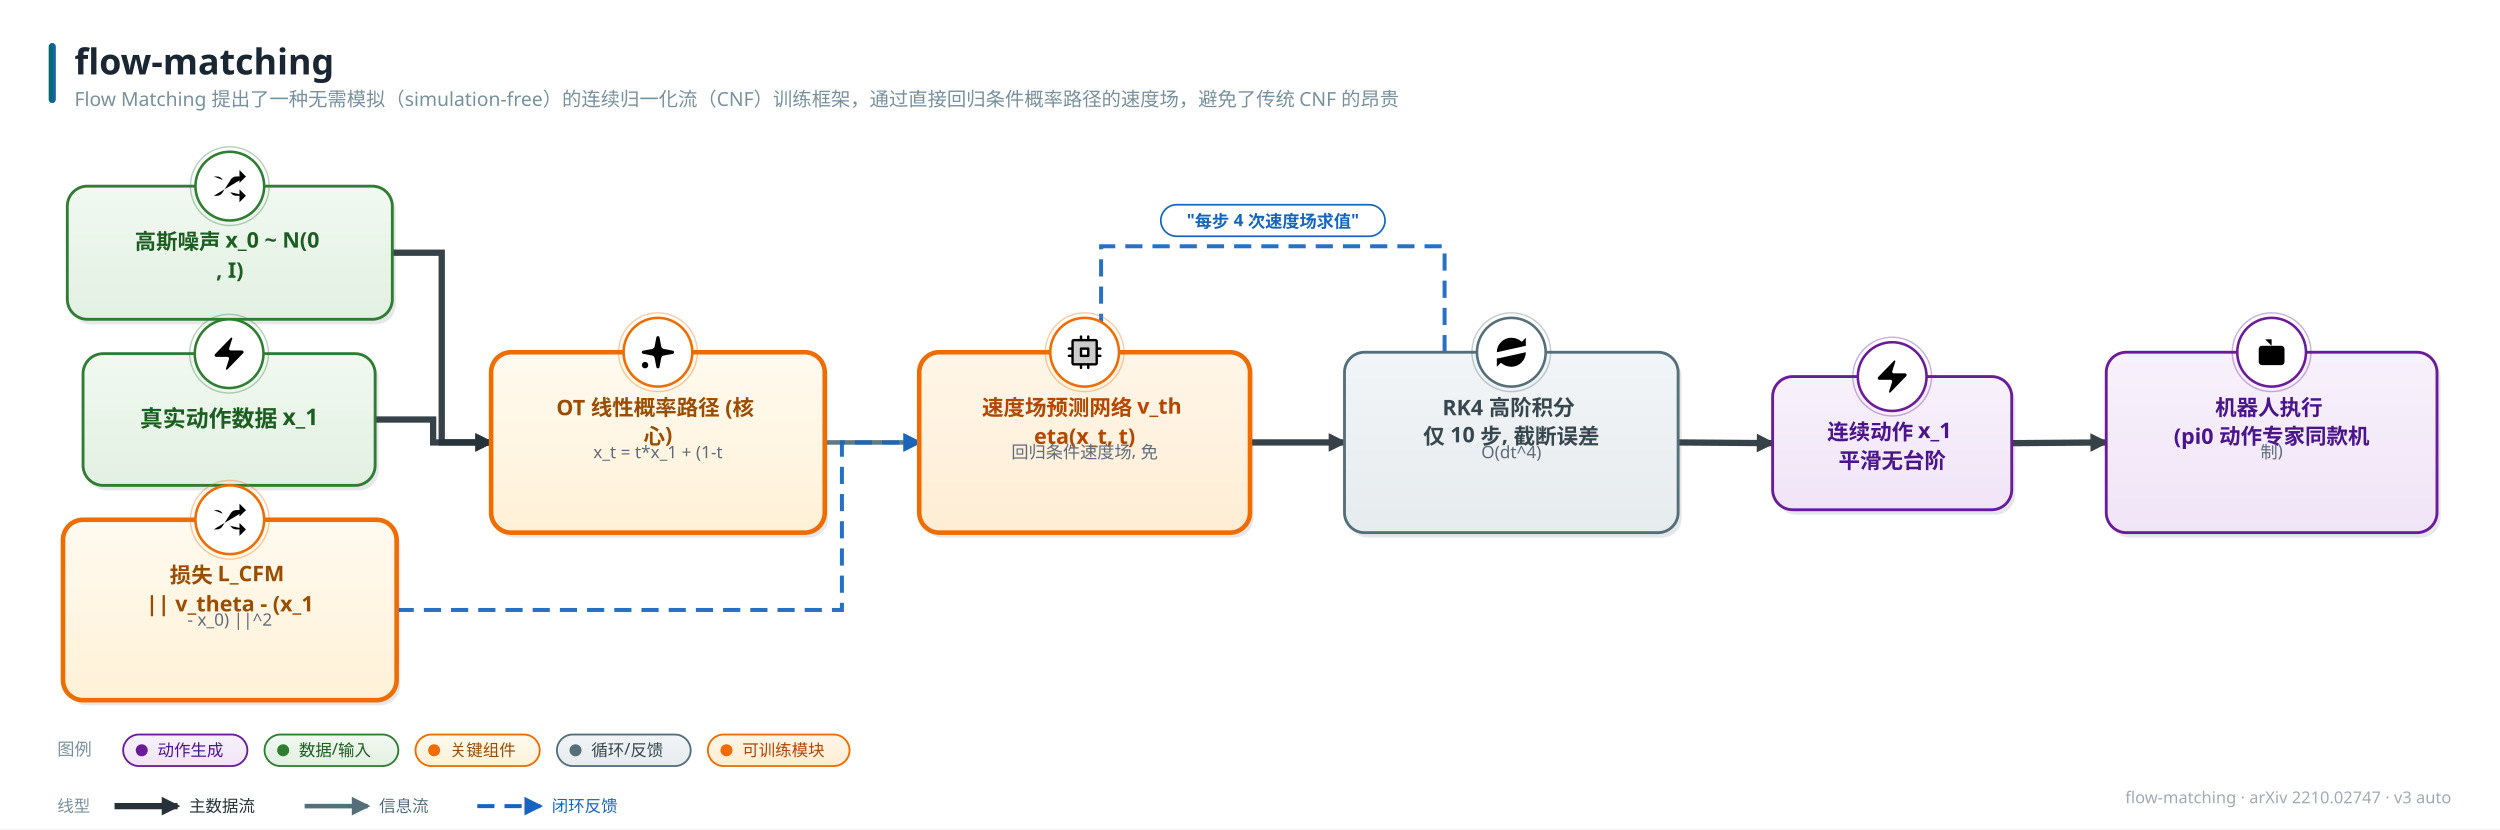
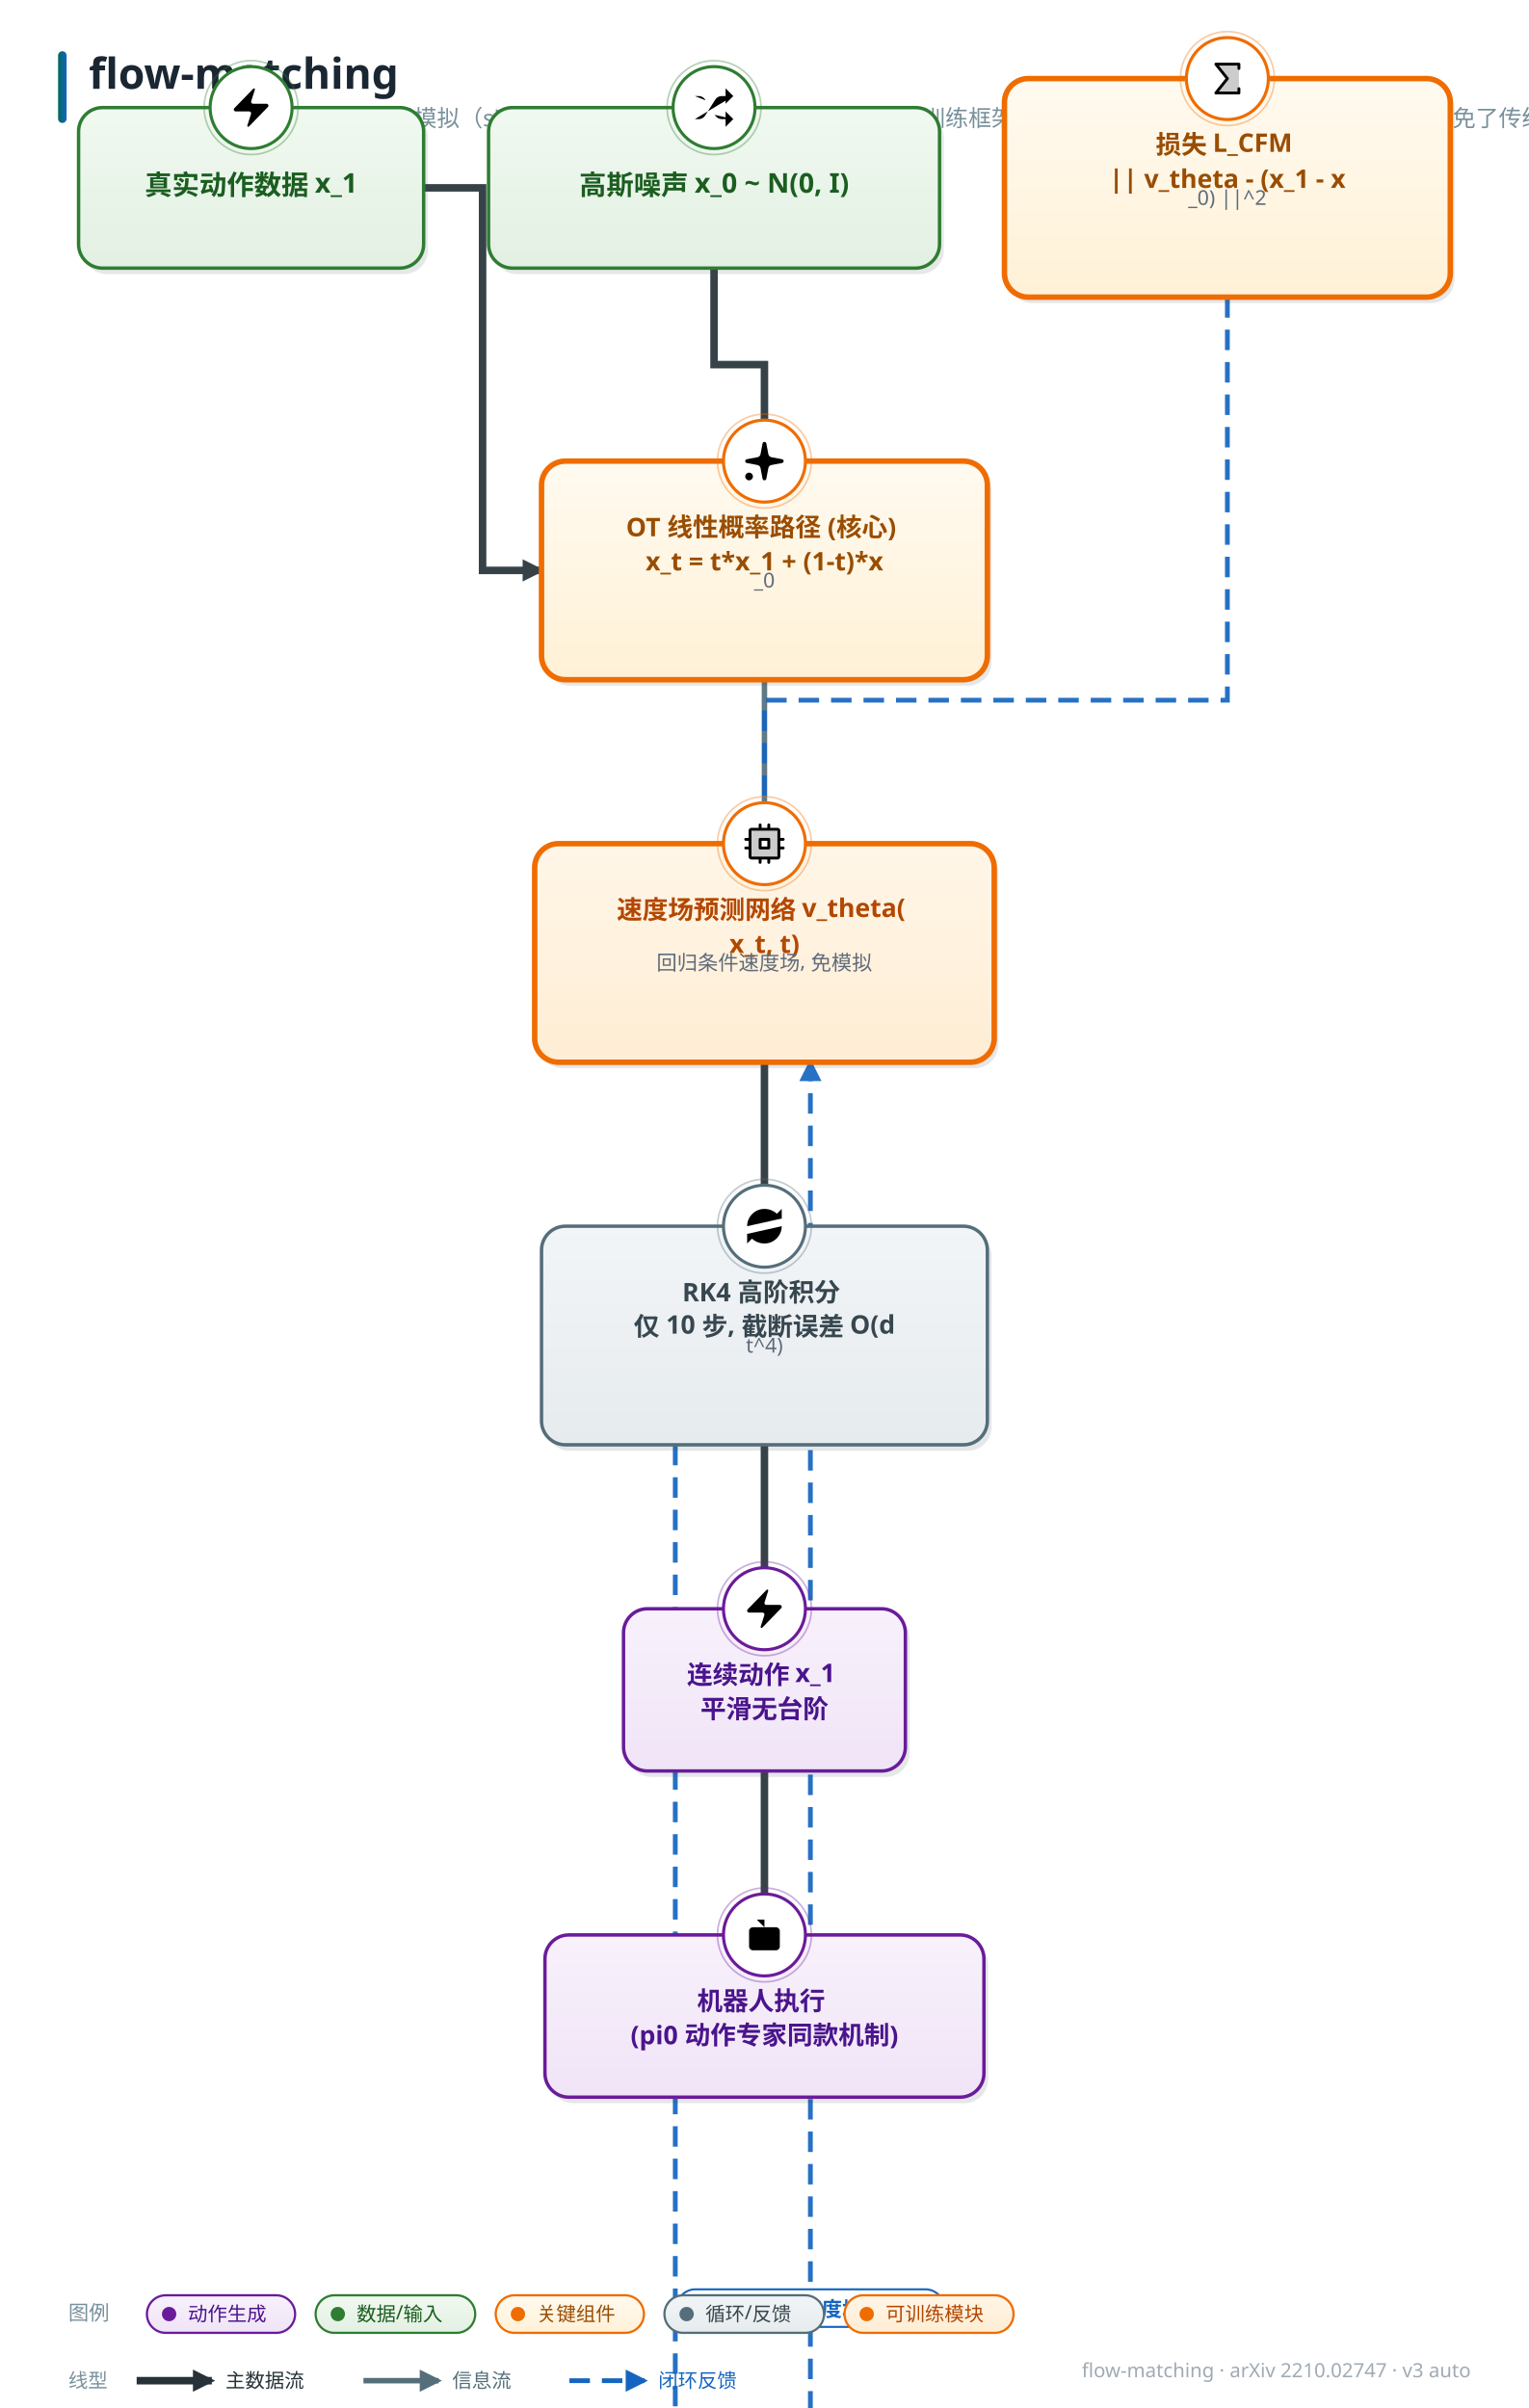
- <svg xmlns="http://www.w3.org/2000/svg" width="1746" height="579" viewBox="0 0 1746 579" font-family="'PingFang SC','Hiragino Sans GB','Microsoft YaHei','Segoe UI',sans-serif">
+ <svg xmlns="http://www.w3.org/2000/svg" width="895" height="1410" viewBox="0 0 895 1410" font-family="'PingFang SC','Hiragino Sans GB','Microsoft YaHei','Segoe UI',sans-serif">
  <style>text{font-family:'PingFang SC','Hiragino Sans GB','Microsoft YaHei','Segoe UI',sans-serif;} .lbl{font-weight:700;}</style>
  <defs>
    <linearGradient id="g-data" x1="0" y1="0" x2="0" y2="1">
      <stop offset="0" stop-color="#f1f9f1" />
      <stop offset="1" stop-color="#e2f0e2" />
    </linearGradient>
    <linearGradient id="g-frozen" x1="0" y1="0" x2="0" y2="1">
      <stop offset="0" stop-color="#f0f7fe" />
      <stop offset="1" stop-color="#dcecfb" />
    </linearGradient>
    <linearGradient id="g-train" x1="0" y1="0" x2="0" y2="1">
      <stop offset="0" stop-color="#fff6e8" />
      <stop offset="1" stop-color="#ffedd4" />
    </linearGradient>
    <linearGradient id="g-loss" x1="0" y1="0" x2="0" y2="1">
      <stop offset="0" stop-color="#fdf0f1" />
      <stop offset="1" stop-color="#f9e0e2" />
    </linearGradient>
    <linearGradient id="g-act" x1="0" y1="0" x2="0" y2="1">
      <stop offset="0" stop-color="#f8f1fb" />
      <stop offset="1" stop-color="#f0e4f7" />
    </linearGradient>
    <linearGradient id="g-loop" x1="0" y1="0" x2="0" y2="1">
      <stop offset="0" stop-color="#f2f5f7" />
      <stop offset="1" stop-color="#e6ebee" />
    </linearGradient>
    <linearGradient id="g-env" x1="0" y1="0" x2="0" y2="1">
      <stop offset="0" stop-color="#eef8f6" />
      <stop offset="1" stop-color="#dcf0ec" />
    </linearGradient>
    <linearGradient id="g-mem" x1="0" y1="0" x2="0" y2="1">
      <stop offset="0" stop-color="#fffef0" />
      <stop offset="1" stop-color="#fdf6d8" />
    </linearGradient>
    <linearGradient id="g-reward" x1="0" y1="0" x2="0" y2="1">
      <stop offset="0" stop-color="#fdf2f7" />
      <stop offset="1" stop-color="#f9e2ed" />
    </linearGradient>
    <linearGradient id="g-key" x1="0" y1="0" x2="0" y2="1">
      <stop offset="0" stop-color="#fffaf0" />
      <stop offset="1" stop-color="#fff1d6" />
    </linearGradient>
    <linearGradient id="g-title" x1="0" y1="0" x2="1" y2="0">
      <stop offset="0" stop-color="#00695c" />
      <stop offset="1" stop-color="#1565c0" />
    </linearGradient>
    <marker id="arr-main" viewBox="0 0 10 10" refX="8.5" refY="5" markerWidth="13" markerHeight="13" markerUnits="userSpaceOnUse" orient="auto-start-reverse">
      <path d="M0 0 L10 5 L0 10 z" fill="#546e7a" />
    </marker>
    <marker id="arr-thick" viewBox="0 0 10 10" refX="8.5" refY="5" markerWidth="13" markerHeight="13" markerUnits="userSpaceOnUse" orient="auto-start-reverse">
      <path d="M0 0 L10 5 L0 10 z" fill="#263238" />
    </marker>
    <marker id="arr-thin" viewBox="0 0 10 10" refX="8.5" refY="5" markerWidth="13" markerHeight="13" markerUnits="userSpaceOnUse" orient="auto-start-reverse">
      <path d="M0 0 L10 5 L0 10 z" fill="#9fb0bb" />
    </marker>
    <marker id="arr-fb" viewBox="0 0 10 10" refX="8.5" refY="5" markerWidth="13" markerHeight="13" markerUnits="userSpaceOnUse" orient="auto-start-reverse">
      <path d="M0 0 L10 5 L0 10 z" fill="#1565c0" />
    </marker>
    <marker id="arr-loss" viewBox="0 0 10 10" refX="8.5" refY="5" markerWidth="13" markerHeight="13" markerUnits="userSpaceOnUse" orient="auto-start-reverse">
      <path d="M0 0 L10 5 L0 10 z" fill="#c62828" />
    </marker>
  </defs>
-   <rect width="1746" height="579" fill="#ffffff" />
+   <rect width="895" height="1410" fill="#ffffff" />
  <rect x="34" y="30" width="5" height="42" rx="2.5" fill="url(#g-title)" />
  <text x="52" y="52" font-size="25" font-weight="800" fill="#1a2733">flow-matching</text>
  <text x="52" y="74" font-size="13.5" fill="#78909c">Flow Matching 提出了一种无需模拟（simulation-free）的连续归一化流（CNF）训练框架，通过直接回归条件概率路径的速度场，避免了传统 CNF 的昂贵 </text>
-   <text x="1712" y="561" font-size="11.5" fill="#a0aab4" text-anchor="end">flow-matching · arXiv 2210.02747 · v3 auto</text>
-   <path d="M 274.0 176.5 L 308.5 176.5 L 308.5 309.0 L 343.0 309.0" fill="none" stroke="#263238" stroke-width="4.4" marker-end="url(#arr-thick)" opacity="0.92" />
-   <path d="M 262.0 293.0 L 302.5 293.0 L 302.5 309.0 L 343.0 309.0" fill="none" stroke="#263238" stroke-width="4.4" marker-end="url(#arr-thick)" opacity="0.92" />
-   <path d="M 576.0 309.0 L 642.0 309.0" fill="none" stroke="#546e7a" stroke-width="3.2" marker-end="url(#arr-main)" opacity="0.92" />
-   <path d="M 277.0 426.0 L 588.0 426.0 L 588.0 309.0 L 642.0 309.0" fill="none" stroke="#1565c0" stroke-width="2.8" stroke-dasharray="12 7" marker-end="url(#arr-fb)" opacity="0.92" />
-   <path d="M 873.0 309.0 L 939.0 309.0" fill="none" stroke="#263238" stroke-width="4.4" marker-end="url(#arr-thick)" opacity="0.92" />
-   <path d="M 1008.9 246.0 L 1008.9 172.0 L 769.0 172.0 L 769.0 246.0" fill="none" stroke="#1565c0" stroke-width="2.8" stroke-dasharray="12 7" marker-end="url(#arr-fb)" opacity="0.92" />
-   <path d="M 1172.0 309.0 L 1238.0 309.5" fill="none" stroke="#263238" stroke-width="4.4" marker-end="url(#arr-thick)" opacity="0.92" />
-   <path d="M 1405.0 309.5 L 1471.0 309.0" fill="none" stroke="#263238" stroke-width="4.4" marker-end="url(#arr-thick)" opacity="0.92" />
-   <rect x="49.5" y="133.5" width="227" height="93" rx="14" fill="#37474f" opacity="0.13" />
-   <rect x="47" y="130" width="227" height="93" rx="14" fill="url(#g-data)" stroke="#2e7d32" stroke-width="2.0" />
-   <circle cx="160.5" cy="130" r="24" fill="#ffffff" stroke="#2e7d32" stroke-width="1.8" />
-   <circle cx="160.5" cy="130" r="27.5" fill="none" stroke="#2e7d32" stroke-width="1" opacity="0.35" />
-   <g transform="translate(147.0,116.5) scale(1.125)">
+   <text x="861" y="1392" font-size="11.5" fill="#a0aab4" text-anchor="end">flow-matching · arXiv 2210.02747 · v3 auto</text>
+   <path d="M 418.0 157.0 L 418.0 213.5 L 447.5 213.5 L 447.5 270.0" fill="none" stroke="#263238" stroke-width="4.4" marker-end="url(#arr-thick)" opacity="0.92" />
+   <path d="M 248.0 110.0 L 282.5 110.0 L 282.5 334.0 L 317.0 334.0" fill="none" stroke="#263238" stroke-width="4.4" marker-end="url(#arr-thick)" opacity="0.92" />
+   <path d="M 447.5 398.0 L 447.5 494.0" fill="none" stroke="#546e7a" stroke-width="3.2" marker-end="url(#arr-main)" opacity="0.92" />
+   <path d="M 718.5 174.0 L 718.5 410.0 L 447.5 410.0 L 447.5 494.0" fill="none" stroke="#1565c0" stroke-width="2.8" stroke-dasharray="12 7" marker-end="url(#arr-fb)" opacity="0.92" />
+   <path d="M 447.5 622.0 L 447.5 718.0" fill="none" stroke="#263238" stroke-width="4.4" marker-end="url(#arr-thick)" opacity="0.92" />
+   <path d="M 395.3 846.0 L 395.3 1536.0 L 474.4 1536.0 L 474.4 622.0" fill="none" stroke="#1565c0" stroke-width="2.8" stroke-dasharray="12 7" marker-end="url(#arr-fb)" opacity="0.92" />
+   <path d="M 447.5 846.0 L 447.5 942.0" fill="none" stroke="#263238" stroke-width="4.4" marker-end="url(#arr-thick)" opacity="0.92" />
+   <path d="M 447.5 1037.0 L 447.5 1133.0" fill="none" stroke="#263238" stroke-width="4.4" marker-end="url(#arr-thick)" opacity="0.92" />
+   <rect x="288.5" y="66.5" width="264" height="94" rx="14" fill="#37474f" opacity="0.13" />
+   <rect x="286" y="63" width="264" height="94" rx="14" fill="url(#g-data)" stroke="#2e7d32" stroke-width="2.0" />
+   <circle cx="418.0" cy="63" r="24" fill="#ffffff" stroke="#2e7d32" stroke-width="1.8" />
+   <circle cx="418.0" cy="63" r="27.5" fill="none" stroke="#2e7d32" stroke-width="1" opacity="0.35" />
+   <g transform="translate(404.5,49.5) scale(1.125)">
    <path d="m18 14 4 4-4 4" />
    <path d="m18 2 4 4-4 4" />
    <path d="M2 18h1.973a4 4 0 0 0 3.3-1.7l5.454-8.6a4 4 0 0 1 3.3-1.7H22" />
    <path d="M2 6h1.972a4 4 0 0 1 3.6 2.2" />
    <path d="M22 18h-6.041a4 4 0 0 1-3.3-1.8l-.359-.45" />
  </g>
-   <text x="160.5" y="174" font-size="15" class="lbl" fill="#1b5e20" text-anchor="middle">
-     <tspan x="160.5" dy="0">高斯噪声 x_0 ~ N(0</tspan>
-     <tspan x="160.5" dy="20">, I)</tspan>
-   </text>
-   <rect x="345.5" y="249.5" width="233" height="126" rx="14" fill="#37474f" opacity="0.13" />
-   <rect x="343" y="246" width="233" height="126" rx="14" fill="url(#g-key)" stroke="#ef6c00" stroke-width="3.2" />
-   <circle cx="459.5" cy="246" r="24" fill="#ffffff" stroke="#ef6c00" stroke-width="1.8" />
-   <circle cx="459.5" cy="246" r="27.5" fill="none" stroke="#ef6c00" stroke-width="1" opacity="0.35" />
-   <g transform="translate(446.0,232.5) scale(1.125)">
+   <text x="418.0" y="114" font-size="16" class="lbl" fill="#1b5e20" text-anchor="middle">高斯噪声 x_0 ~ N(0, I)</text>
+   <rect x="319.5" y="273.5" width="261" height="128" rx="14" fill="#37474f" opacity="0.13" />
+   <rect x="317" y="270" width="261" height="128" rx="14" fill="url(#g-key)" stroke="#ef6c00" stroke-width="3.2" />
+   <circle cx="447.5" cy="270" r="24" fill="#ffffff" stroke="#ef6c00" stroke-width="1.8" />
+   <circle cx="447.5" cy="270" r="27.5" fill="none" stroke="#ef6c00" stroke-width="1" opacity="0.35" />
+   <g transform="translate(434.0,256.5) scale(1.125)">
    <path d="M11.017 2.814a1 1 0 0 1 1.966 0l1.051 5.558a2 2 0 0 0 1.594 1.594l5.558 1.051a1 1 0 0 1 0 1.966l-5.558 1.051a2 2 0 0 0-1.594 1.594l-1.051 5.558a1 1 0 0 1-1.966 0l-1.051-5.558a2 2 0 0 0-1.594-1.594l-5.558-1.051a1 1 0 0 1 0-1.966l5.558-1.051a2 2 0 0 0 1.594-1.594z" />
    <path d="M20 2v4" />
    <path d="M22 4h-4" />
    <circle cx="4" cy="20" r="2" />
  </g>
-   <text x="459.5" y="290" font-size="15" class="lbl" fill="#9a4d00" text-anchor="middle">
-     <tspan x="459.5" dy="0">OT 线性概率路径 (核</tspan>
-     <tspan x="459.5" dy="20">心)</tspan>
-   </text>
-   <text x="459.5" y="320" font-size="12" fill="#5f6b7a" text-anchor="middle">x_t = t*x_1 + (1-t</text>
-   <rect x="60.5" y="250.5" width="204" height="92" rx="14" fill="#37474f" opacity="0.13" />
-   <rect x="58" y="247" width="204" height="92" rx="14" fill="url(#g-data)" stroke="#2e7d32" stroke-width="2.0" />
-   <circle cx="160.0" cy="247" r="24" fill="#ffffff" stroke="#2e7d32" stroke-width="1.8" />
-   <circle cx="160.0" cy="247" r="27.5" fill="none" stroke="#2e7d32" stroke-width="1" opacity="0.35" />
-   <g transform="translate(146.5,233.5) scale(1.125)">
+   <text x="447.5" y="314" font-size="15" class="lbl" fill="#9a4d00" text-anchor="middle">
+     <tspan x="447.5" dy="0">OT 线性概率路径 (核心)</tspan>
+     <tspan x="447.5" dy="20">x_t = t*x_1 + (1-t)*x</tspan>
+   </text>
+   <text x="447.5" y="344" font-size="12" fill="#5f6b7a" text-anchor="middle">_0</text>
+   <rect x="48.5" y="66.5" width="202" height="94" rx="14" fill="#37474f" opacity="0.13" />
+   <rect x="46" y="63" width="202" height="94" rx="14" fill="url(#g-data)" stroke="#2e7d32" stroke-width="2.0" />
+   <circle cx="147.0" cy="63" r="24" fill="#ffffff" stroke="#2e7d32" stroke-width="1.8" />
+   <circle cx="147.0" cy="63" r="27.5" fill="none" stroke="#2e7d32" stroke-width="1" opacity="0.35" />
+   <g transform="translate(133.5,49.5) scale(1.125)">
    <path d="M4 14a1 1 0 0 1-.78-1.63l9.9-10.2a.5.5 0 0 1 .86.46l-1.92 6.02A1 1 0 0 0 13 10h7a1 1 0 0 1 .78 1.63l-9.9 10.2a.5.5 0 0 1-.86-.46l1.92-6.02A1 1 0 0 0 11 14z" />
  </g>
-   <text x="160.0" y="298" font-size="16" class="lbl" fill="#1b5e20" text-anchor="middle">真实动作数据 x_1</text>
-   <rect x="644.5" y="249.5" width="231" height="126" rx="14" fill="#37474f" opacity="0.13" />
-   <rect x="642" y="246" width="231" height="126" rx="14" fill="url(#g-train)" stroke="#ef6c00" stroke-width="3.2" />
-   <circle cx="757.5" cy="246" r="24" fill="#ffffff" stroke="#ef6c00" stroke-width="1.8" />
-   <circle cx="757.5" cy="246" r="27.5" fill="none" stroke="#ef6c00" stroke-width="1" opacity="0.35" />
-   <g transform="translate(744.0,232.5) scale(0.1055)">
+   <text x="147.0" y="114" font-size="16" class="lbl" fill="#1b5e20" text-anchor="middle">真实动作数据 x_1</text>
+   <rect x="315.5" y="497.5" width="269" height="128" rx="14" fill="#37474f" opacity="0.13" />
+   <rect x="313" y="494" width="269" height="128" rx="14" fill="url(#g-train)" stroke="#ef6c00" stroke-width="3.2" />
+   <circle cx="447.5" cy="494" r="24" fill="#ffffff" stroke="#ef6c00" stroke-width="1.8" />
+   <circle cx="447.5" cy="494" r="27.5" fill="none" stroke="#ef6c00" stroke-width="1" opacity="0.35" />
+   <g transform="translate(434.0,480.5) scale(0.1055)">
    <path d="M200,48H56a8,8,0,0,0-8,8V200a8,8,0,0,0,8,8H200a8,8,0,0,0,8-8V56A8,8,0,0,0,200,48ZM152,152H104V104h48Z" opacity="0.2" />
    <path d="M152,96H104a8,8,0,0,0-8,8v48a8,8,0,0,0,8,8h48a8,8,0,0,0,8-8V104A8,8,0,0,0,152,96Zm-8,48H112V112h32Zm88,0H216V112h16a8,8,0,0,0,0-16H216V56a16,16,0,0,0-16-16H160V24a8,8,0,0,0-16,0V40H112V24a8,8,0,0,0-16,0V40H56A16,16,0,0,0,40,56V96H24a8,8,0,0,0,0,16H40v32H24a8,8,0,0,0,0,16H40v40a16,16,0,0,0,16,16H96v16a8,8,0,0,0,16,0V216h32v16a8,8,0,0,0,16,0V216h40a16,16,0,0,0,16-16V160h16a8,8,0,0,0,0-16Zm-32,56H56V56H200v95.87s0,.09,0,.13,0,.09,0,.13V200Z" />
  </g>
-   <text x="757.5" y="290" font-size="15" class="lbl" fill="#b34700" text-anchor="middle">
-     <tspan x="757.5" dy="0">速度场预测网络 v_th</tspan>
-     <tspan x="757.5" dy="20">eta(x_t, t)</tspan>
-   </text>
-   <text x="757.5" y="320" font-size="12" fill="#5f6b7a" text-anchor="middle">回归条件速度场, 免</text>
-   <rect x="46.5" y="366.5" width="233" height="126" rx="14" fill="#37474f" opacity="0.13" />
-   <rect x="44" y="363" width="233" height="126" rx="14" fill="url(#g-key)" stroke="#ef6c00" stroke-width="3.2" />
-   <circle cx="160.5" cy="363" r="24" fill="#ffffff" stroke="#ef6c00" stroke-width="1.8" />
-   <circle cx="160.5" cy="363" r="27.5" fill="none" stroke="#ef6c00" stroke-width="1" opacity="0.35" />
-   <g transform="translate(147.0,349.5) scale(1.125)">
-     <path d="m18 14 4 4-4 4" />
-     <path d="m18 2 4 4-4 4" />
-     <path d="M2 18h1.973a4 4 0 0 0 3.3-1.7l5.454-8.6a4 4 0 0 1 3.3-1.7H22" />
-     <path d="M2 6h1.972a4 4 0 0 1 3.6 2.2" />
-     <path d="M22 18h-6.041a4 4 0 0 1-3.3-1.8l-.359-.45" />
-   </g>
-   <text x="160.5" y="407" font-size="15" class="lbl" fill="#9a4d00" text-anchor="middle">
-     <tspan x="160.5" dy="0">损失 L_CFM</tspan>
-     <tspan x="160.5" dy="20">|| v_theta - (x_1 </tspan>
-   </text>
-   <text x="160.5" y="437" font-size="12" fill="#5f6b7a" text-anchor="middle">- x_0) ||^2</text>
-   <rect x="941.5" y="249.5" width="233" height="126" rx="14" fill="#37474f" opacity="0.13" />
-   <rect x="939" y="246" width="233" height="126" rx="14" fill="url(#g-loop)" stroke="#546e7a" stroke-width="2.0" />
-   <circle cx="1055.5" cy="246" r="24" fill="#ffffff" stroke="#546e7a" stroke-width="1.8" />
-   <circle cx="1055.5" cy="246" r="27.5" fill="none" stroke="#546e7a" stroke-width="1" opacity="0.35" />
-   <g transform="translate(1042.0,232.5) scale(1.125)">
+   <text x="447.5" y="538" font-size="15" class="lbl" fill="#b34700" text-anchor="middle">
+     <tspan x="447.5" dy="0">速度场预测网络 v_theta(</tspan>
+     <tspan x="447.5" dy="20">x_t, t)</tspan>
+   </text>
+   <text x="447.5" y="568" font-size="12" fill="#5f6b7a" text-anchor="middle">回归条件速度场, 免模拟</text>
+   <rect x="590.5" y="49.5" width="261" height="128" rx="14" fill="#37474f" opacity="0.13" />
+   <rect x="588" y="46" width="261" height="128" rx="14" fill="url(#g-key)" stroke="#ef6c00" stroke-width="3.2" />
+   <circle cx="718.5" cy="46" r="24" fill="#ffffff" stroke="#ef6c00" stroke-width="1.8" />
+   <circle cx="718.5" cy="46" r="27.5" fill="none" stroke="#ef6c00" stroke-width="1" opacity="0.35" />
+   <g transform="translate(705.0,32.5) scale(0.1055)">
+     <path d="M192,48V208H64l64-80L64,48Z" opacity="0.2" />
+     <path d="M184,72V56H80.65l53.6,67a8,8,0,0,1,0,10l-53.6,67H184V184a8,8,0,0,1,16,0v24a8,8,0,0,1-8,8H64a8,8,0,0,1-6.25-13l60-75-60-75A8,8,0,0,1,64,40H192a8,8,0,0,1,8,8V72a8,8,0,0,1-16,0Z" />
+   </g>
+   <text x="718.5" y="90" font-size="15" class="lbl" fill="#9a4d00" text-anchor="middle">
+     <tspan x="718.5" dy="0">损失 L_CFM</tspan>
+     <tspan x="718.5" dy="20">|| v_theta - (x_1 - x</tspan>
+   </text>
+   <text x="718.5" y="120" font-size="12" fill="#5f6b7a" text-anchor="middle">_0) ||^2</text>
+   <rect x="319.5" y="721.5" width="261" height="128" rx="14" fill="#37474f" opacity="0.13" />
+   <rect x="317" y="718" width="261" height="128" rx="14" fill="url(#g-loop)" stroke="#546e7a" stroke-width="2.0" />
+   <circle cx="447.5" cy="718" r="24" fill="#ffffff" stroke="#546e7a" stroke-width="1.8" />
+   <circle cx="447.5" cy="718" r="27.5" fill="none" stroke="#546e7a" stroke-width="1" opacity="0.35" />
+   <g transform="translate(434.0,704.5) scale(1.125)">
    <path d="M3 12a9 9 0 0 1 9-9 9.75 9.75 0 0 1 6.74 2.74L21 8" />
    <path d="M21 3v5h-5" />
    <path d="M21 12a9 9 0 0 1-9 9 9.75 9.75 0 0 1-6.74-2.74L3 16" />
    <path d="M8 16H3v5" />
  </g>
-   <text x="1055.5" y="290" font-size="15" class="lbl" fill="#37474f" text-anchor="middle">
-     <tspan x="1055.5" dy="0">RK4 高阶积分</tspan>
-     <tspan x="1055.5" dy="20">仅 10 步, 截断误差 </tspan>
-   </text>
-   <text x="1055.5" y="320" font-size="12" fill="#5f6b7a" text-anchor="middle">O(dt^4)</text>
-   <rect x="1240.5" y="266.5" width="167" height="93" rx="14" fill="#37474f" opacity="0.13" />
-   <rect x="1238" y="263" width="167" height="93" rx="14" fill="url(#g-act)" stroke="#6a1b9a" stroke-width="2.0" />
-   <circle cx="1321.5" cy="263" r="24" fill="#ffffff" stroke="#6a1b9a" stroke-width="1.8" />
-   <circle cx="1321.5" cy="263" r="27.5" fill="none" stroke="#6a1b9a" stroke-width="1" opacity="0.35" />
-   <g transform="translate(1308.0,249.5) scale(1.125)">
+   <text x="447.5" y="762" font-size="15" class="lbl" fill="#37474f" text-anchor="middle">
+     <tspan x="447.5" dy="0">RK4 高阶积分</tspan>
+     <tspan x="447.5" dy="20">仅 10 步, 截断误差 O(d</tspan>
+   </text>
+   <text x="447.5" y="792" font-size="12" fill="#5f6b7a" text-anchor="middle">t^4)</text>
+   <rect x="367.5" y="945.5" width="165" height="95" rx="14" fill="#37474f" opacity="0.13" />
+   <rect x="365" y="942" width="165" height="95" rx="14" fill="url(#g-act)" stroke="#6a1b9a" stroke-width="2.0" />
+   <circle cx="447.5" cy="942" r="24" fill="#ffffff" stroke="#6a1b9a" stroke-width="1.8" />
+   <circle cx="447.5" cy="942" r="27.5" fill="none" stroke="#6a1b9a" stroke-width="1" opacity="0.35" />
+   <g transform="translate(434.0,928.5) scale(1.125)">
    <path d="M4 14a1 1 0 0 1-.78-1.63l9.9-10.2a.5.5 0 0 1 .86.46l-1.92 6.02A1 1 0 0 0 13 10h7a1 1 0 0 1 .78 1.63l-9.9 10.2a.5.5 0 0 1-.86-.46l1.92-6.02A1 1 0 0 0 11 14z" />
  </g>
-   <text x="1321.5" y="307" font-size="15" class="lbl" fill="#4a148c" text-anchor="middle">
-     <tspan x="1321.5" dy="0">连续动作 x_1</tspan>
-     <tspan x="1321.5" dy="20">平滑无台阶</tspan>
-   </text>
-   <rect x="1473.5" y="249.5" width="231" height="126" rx="14" fill="#37474f" opacity="0.13" />
-   <rect x="1471" y="246" width="231" height="126" rx="14" fill="url(#g-act)" stroke="#6a1b9a" stroke-width="2.0" />
-   <circle cx="1586.5" cy="246" r="24" fill="#ffffff" stroke="#6a1b9a" stroke-width="1.8" />
-   <circle cx="1586.5" cy="246" r="27.5" fill="none" stroke="#6a1b9a" stroke-width="1" opacity="0.35" />
-   <g transform="translate(1573.0,232.5) scale(1.125)">
+   <text x="447.5" y="986" font-size="15" class="lbl" fill="#4a148c" text-anchor="middle">
+     <tspan x="447.5" dy="0">连续动作 x_1</tspan>
+     <tspan x="447.5" dy="20">平滑无台阶</tspan>
+   </text>
+   <rect x="321.5" y="1136.5" width="257" height="95" rx="14" fill="#37474f" opacity="0.13" />
+   <rect x="319" y="1133" width="257" height="95" rx="14" fill="url(#g-act)" stroke="#6a1b9a" stroke-width="2.0" />
+   <circle cx="447.5" cy="1133" r="24" fill="#ffffff" stroke="#6a1b9a" stroke-width="1.8" />
+   <circle cx="447.5" cy="1133" r="27.5" fill="none" stroke="#6a1b9a" stroke-width="1" opacity="0.35" />
+   <g transform="translate(434.0,1119.5) scale(1.125)">
    <path d="M12 8V4H8" />
    <rect width="16" height="12" x="4" y="8" rx="2" />
    <path d="M2 14h2" />
    <path d="M20 14h2" />
    <path d="M15 13v2" />
    <path d="M9 13v2" />
  </g>
-   <text x="1586.5" y="290" font-size="15" class="lbl" fill="#4a148c" text-anchor="middle">
-     <tspan x="1586.5" dy="0">机器人执行</tspan>
-     <tspan x="1586.5" dy="20">(pi0 动作专家同款机</tspan>
-   </text>
-   <text x="1586.5" y="320" font-size="12" fill="#5f6b7a" text-anchor="middle">制)</text>
-   <g transform="translate(889.0,154.0)">
+   <text x="447.5" y="1177" font-size="15" class="lbl" fill="#4a148c" text-anchor="middle">
+     <tspan x="447.5" dy="0">机器人执行</tspan>
+     <tspan x="447.5" dy="20">(pi0 动作专家同款机制)</tspan>
+   </text>
+   <g transform="translate(474.4,1351.5)">
    <rect x="-78.3" y="-11" width="156.6" height="22" rx="11" fill="#ffffff" stroke="#1565c0" stroke-width="1.2" />
    <text y="4" font-size="12" fill="#1565c0" font-weight="600" text-anchor="middle">"每步 4 次速度场求值"</text>
  </g>
-   <text x="40" y="527.5" font-size="12" fill="#78909c">图例</text>
-   <g>
-     <rect x="86" y="513" width="86.76" height="22" rx="11" fill="url(#g-act)" stroke="#6a1b9a" stroke-width="1.3" />
-     <circle cx="99" cy="524" r="4.2" fill="#6a1b9a" />
-     <text x="110" y="528" font-size="11.5" fill="#4a148c">动作生成</text>
-   </g>
-   <g>
-     <rect x="184.76" y="513" width="93.43" height="22" rx="11" fill="url(#g-data)" stroke="#2e7d32" stroke-width="1.3" />
-     <circle cx="197.76" cy="524" r="4.2" fill="#2e7d32" />
-     <text x="208.76" y="528" font-size="11.5" fill="#1b5e20">数据/输入</text>
-   </g>
-   <g>
-     <rect x="290.19" y="513" width="86.76" height="22" rx="11" fill="url(#g-key)" stroke="#ef6c00" stroke-width="1.3" />
-     <circle cx="303.19" cy="524" r="4.2" fill="#ef6c00" />
-     <text x="314.19" y="528" font-size="11.5" fill="#9a4d00">关键组件</text>
-   </g>
-   <g>
-     <rect x="388.95" y="513" width="93.43" height="22" rx="11" fill="url(#g-loop)" stroke="#546e7a" stroke-width="1.3" />
-     <circle cx="401.95" cy="524" r="4.2" fill="#546e7a" />
-     <text x="412.95" y="528" font-size="11.5" fill="#37474f">循环/反馈</text>
-   </g>
-   <g>
-     <rect x="494.38" y="513" width="98.95" height="22" rx="11" fill="url(#g-train)" stroke="#ef6c00" stroke-width="1.3" />
-     <circle cx="507.38" cy="524" r="4.2" fill="#ef6c00" />
-     <text x="518.38" y="528" font-size="11.5" fill="#b34700">可训练模块</text>
-   </g>
-   <text x="40" y="567" font-size="11.5" fill="#78909c">线型</text>
-   <g>
-     <path d="M 80 563 h 44" stroke="#263238" stroke-width="4.4" marker-end="url(#arr-thick)" />
-     <text x="132" y="567" font-size="11.5" fill="#263238">主数据流</text>
-   </g>
-   <g>
-     <path d="M 212.76 563 h 44" stroke="#546e7a" stroke-width="3.2" marker-end="url(#arr-main)" />
-     <text x="264.76" y="567" font-size="11.5" fill="#546e7a">信息流</text>
-   </g>
-   <g>
-     <path d="M 333.33 563 h 44" stroke="#1565c0" stroke-width="2.8" stroke-dasharray="12 7" marker-end="url(#arr-fb)" />
-     <text x="385.33" y="567" font-size="11.5" fill="#1565c0">闭环反馈</text>
+   <text x="40" y="1358.5" font-size="12" fill="#78909c">图例</text>
+   <g>
+     <rect x="86" y="1344" width="86.76" height="22" rx="11" fill="url(#g-act)" stroke="#6a1b9a" stroke-width="1.3" />
+     <circle cx="99" cy="1355" r="4.2" fill="#6a1b9a" />
+     <text x="110" y="1359" font-size="11.5" fill="#4a148c">动作生成</text>
+   </g>
+   <g>
+     <rect x="184.76" y="1344" width="93.43" height="22" rx="11" fill="url(#g-data)" stroke="#2e7d32" stroke-width="1.3" />
+     <circle cx="197.76" cy="1355" r="4.2" fill="#2e7d32" />
+     <text x="208.76" y="1359" font-size="11.5" fill="#1b5e20">数据/输入</text>
+   </g>
+   <g>
+     <rect x="290.19" y="1344" width="86.76" height="22" rx="11" fill="url(#g-key)" stroke="#ef6c00" stroke-width="1.3" />
+     <circle cx="303.19" cy="1355" r="4.2" fill="#ef6c00" />
+     <text x="314.19" y="1359" font-size="11.5" fill="#9a4d00">关键组件</text>
+   </g>
+   <g>
+     <rect x="388.95" y="1344" width="93.43" height="22" rx="11" fill="url(#g-loop)" stroke="#546e7a" stroke-width="1.3" />
+     <circle cx="401.95" cy="1355" r="4.2" fill="#546e7a" />
+     <text x="412.95" y="1359" font-size="11.5" fill="#37474f">循环/反馈</text>
+   </g>
+   <g>
+     <rect x="494.38" y="1344" width="98.95" height="22" rx="11" fill="url(#g-train)" stroke="#ef6c00" stroke-width="1.3" />
+     <circle cx="507.38" cy="1355" r="4.2" fill="#ef6c00" />
+     <text x="518.38" y="1359" font-size="11.5" fill="#b34700">可训练模块</text>
+   </g>
+   <text x="40" y="1398" font-size="11.5" fill="#78909c">线型</text>
+   <g>
+     <path d="M 80 1394 h 44" stroke="#263238" stroke-width="4.4" marker-end="url(#arr-thick)" />
+     <text x="132" y="1398" font-size="11.5" fill="#263238">主数据流</text>
+   </g>
+   <g>
+     <path d="M 212.76 1394 h 44" stroke="#546e7a" stroke-width="3.2" marker-end="url(#arr-main)" />
+     <text x="264.76" y="1398" font-size="11.5" fill="#546e7a">信息流</text>
+   </g>
+   <g>
+     <path d="M 333.33 1394 h 44" stroke="#1565c0" stroke-width="2.8" stroke-dasharray="12 7" marker-end="url(#arr-fb)" />
+     <text x="385.33" y="1398" font-size="11.5" fill="#1565c0">闭环反馈</text>
  </g>
</svg>
